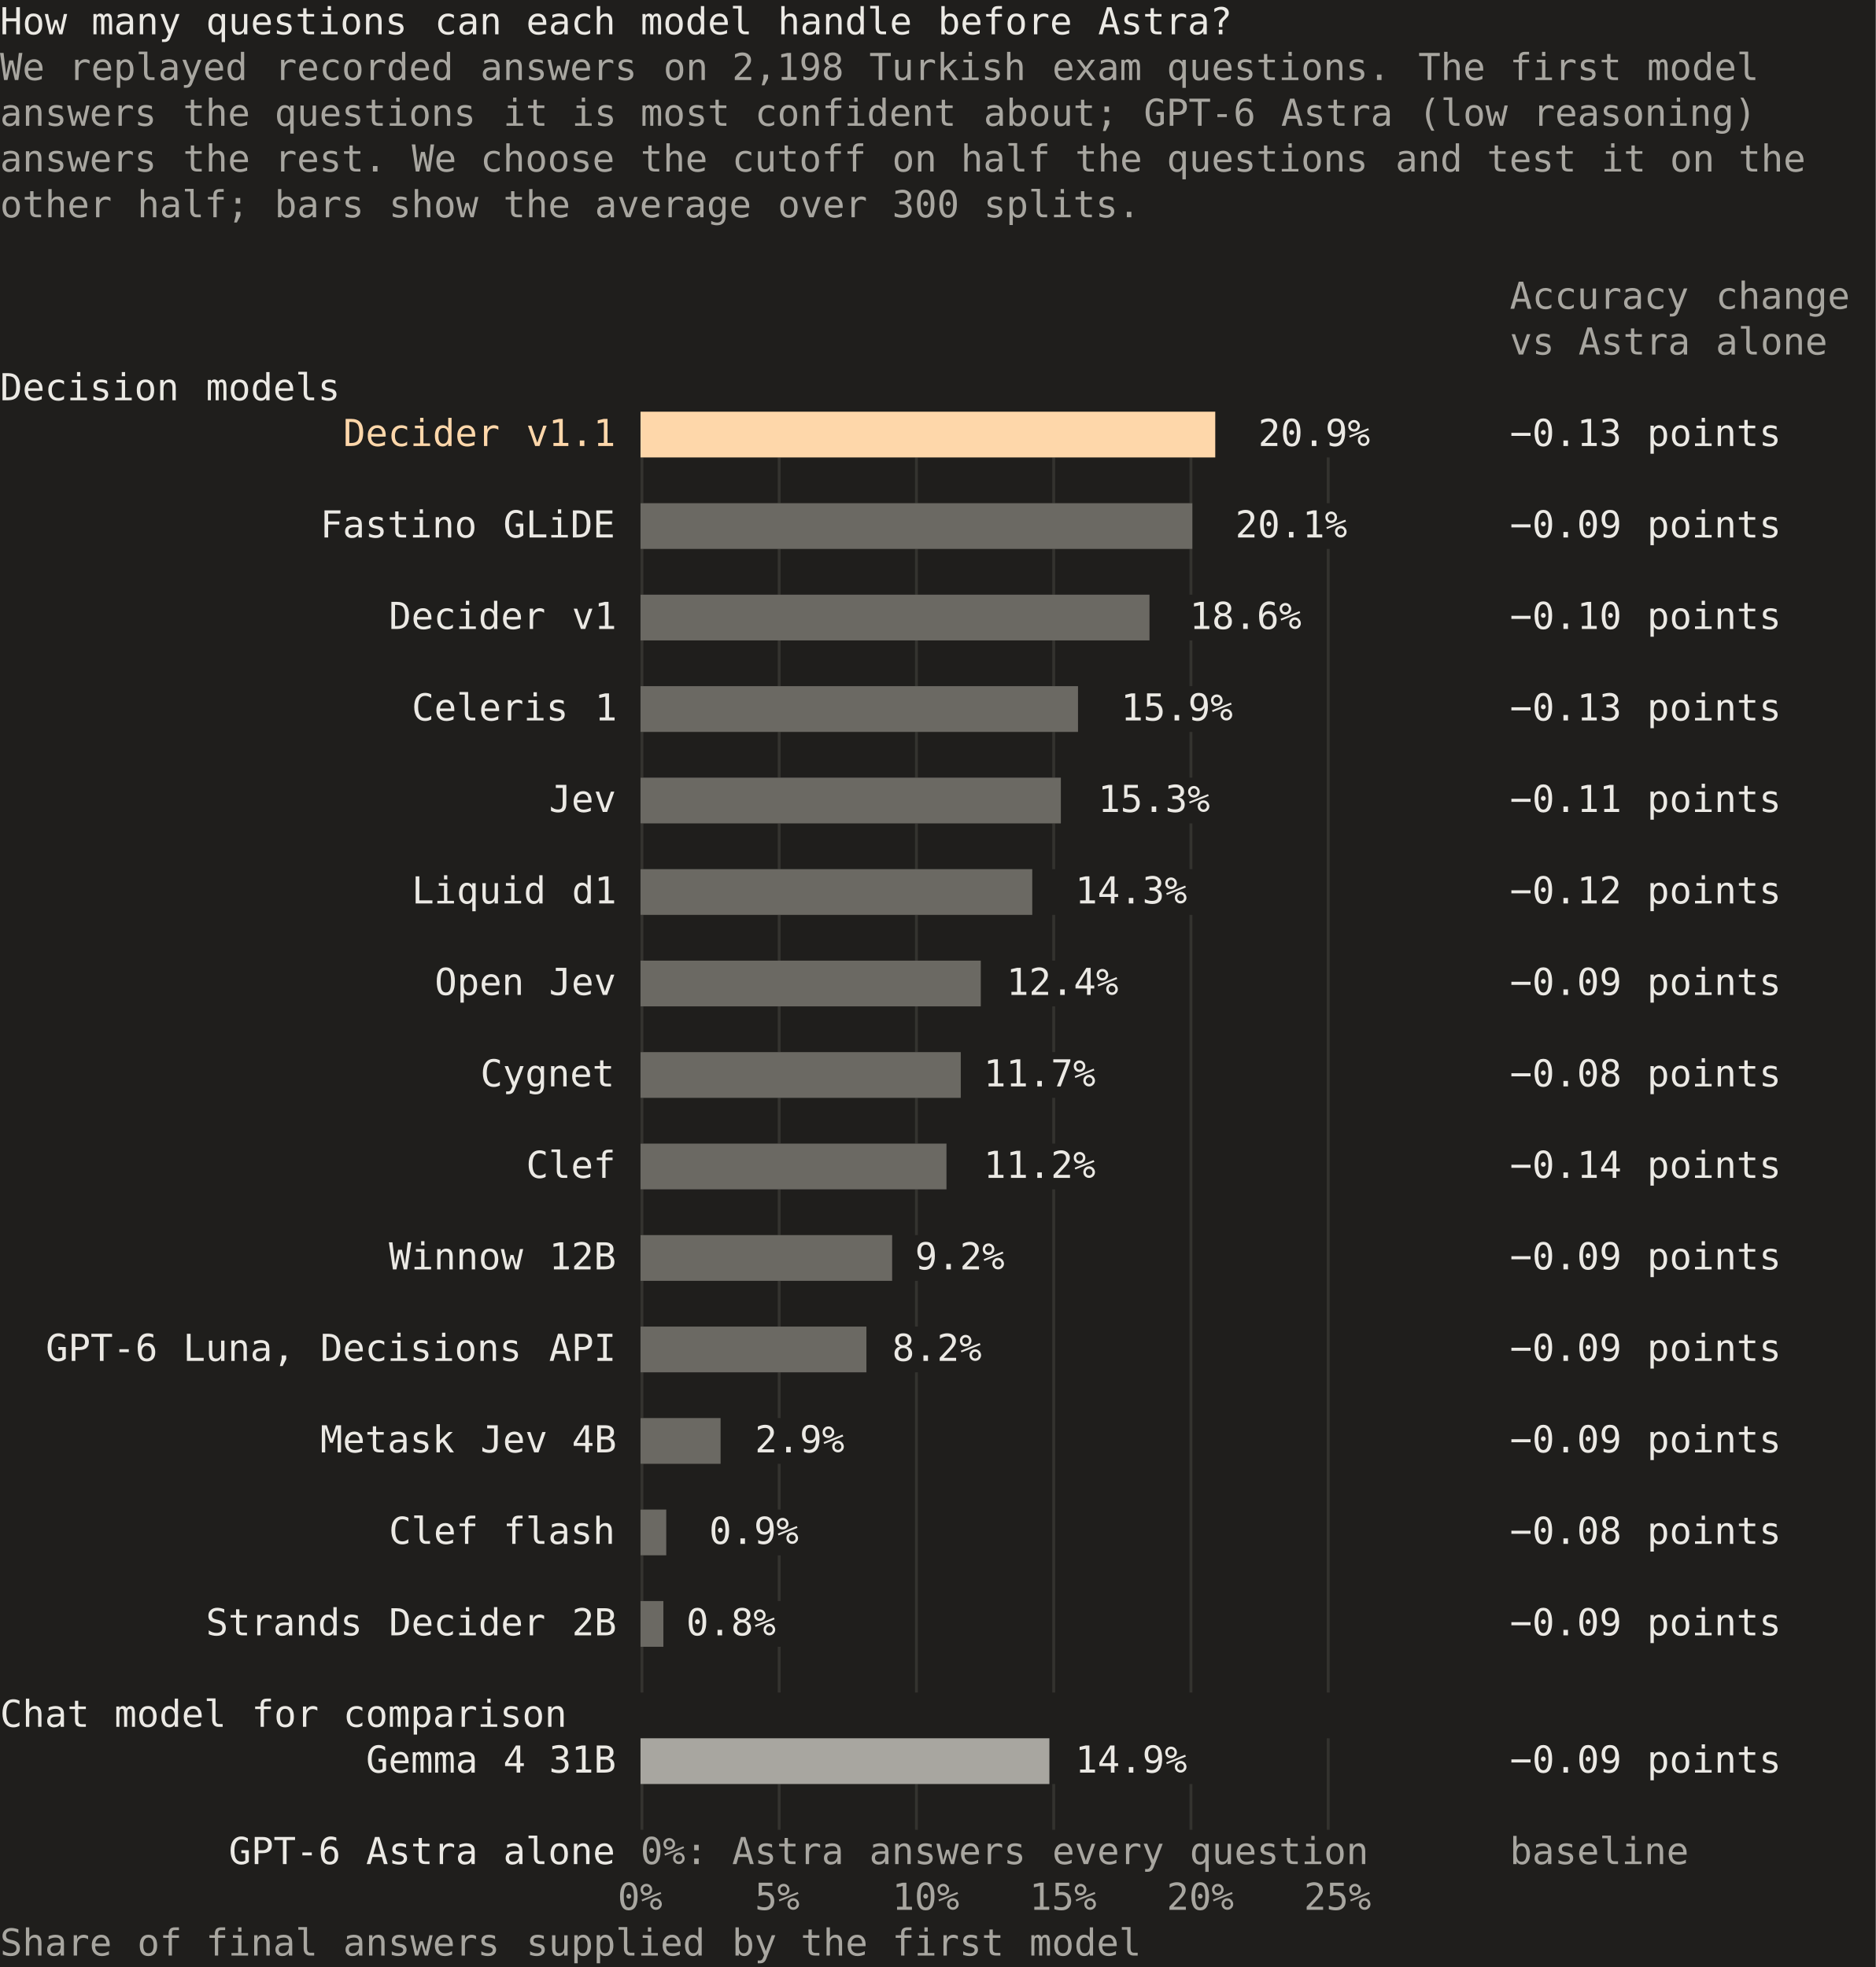
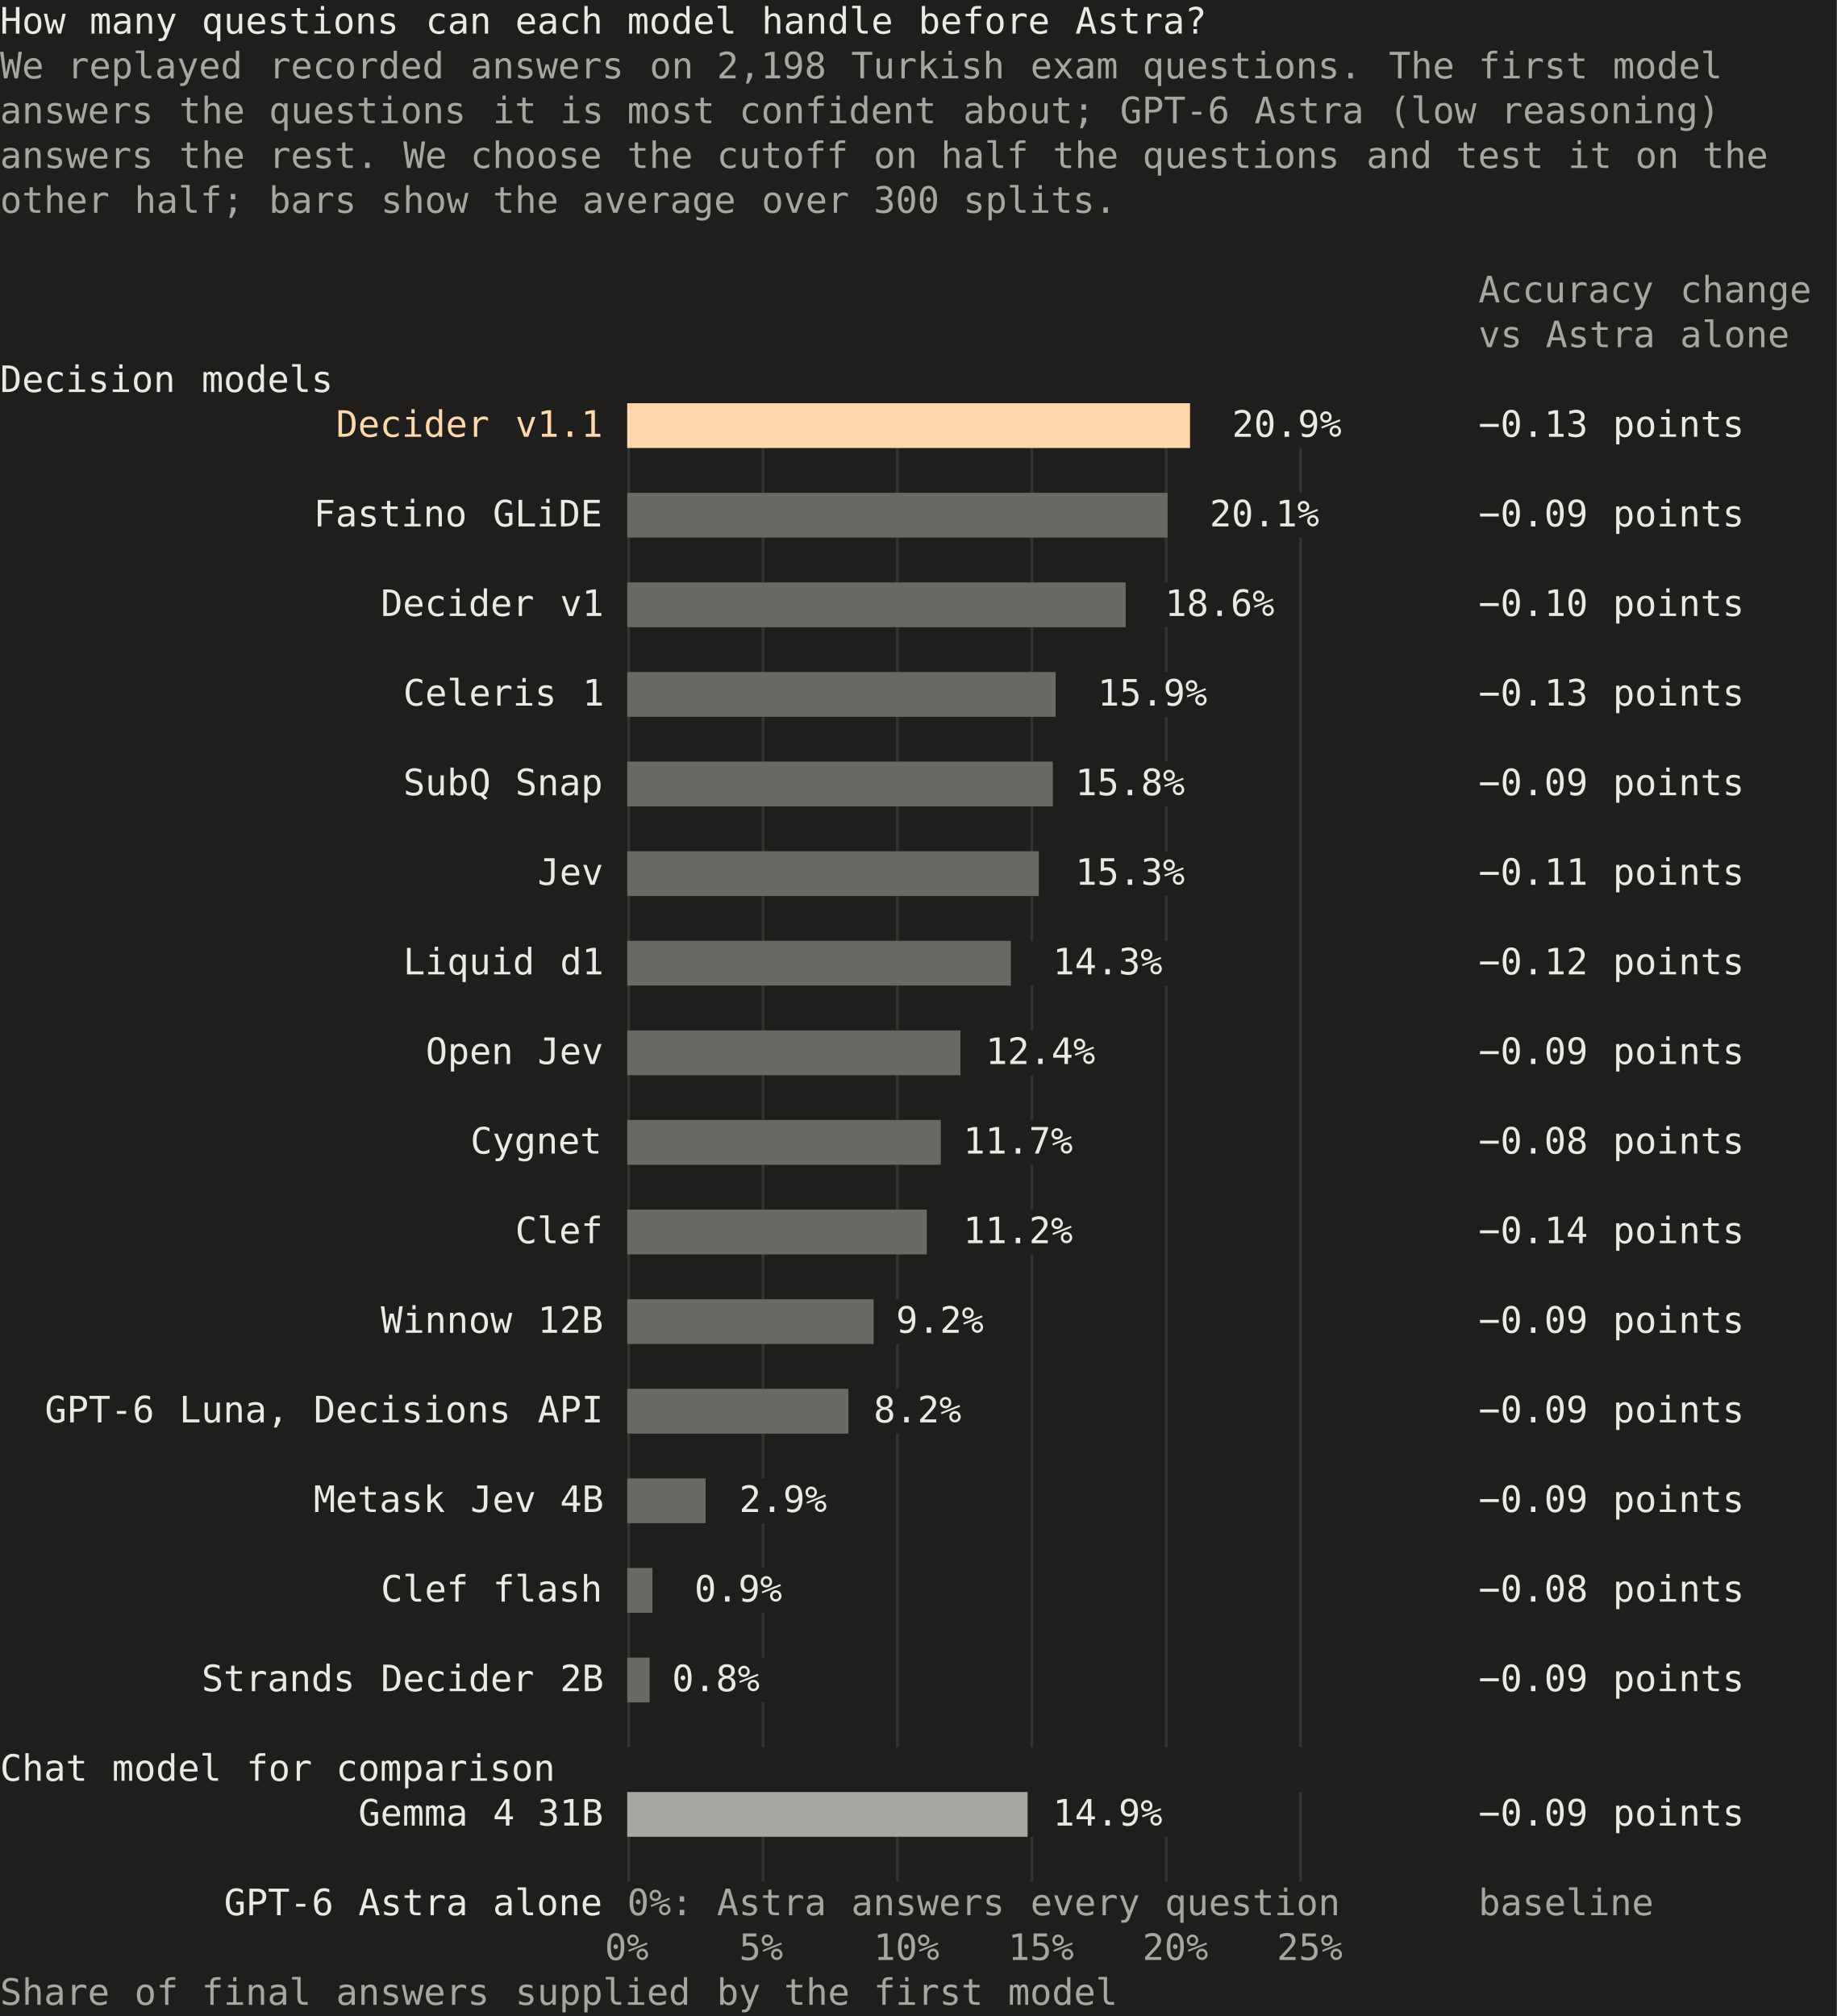
- <svg xmlns="http://www.w3.org/2000/svg" viewBox="0 0 656 688" width="656" height="688" role="img">
+ <svg xmlns="http://www.w3.org/2000/svg" viewBox="0 0 656 720" width="656" height="720" role="img">
  <style>text{font:13px ui-monospace,SFMono-Regular,Menlo,Consolas,"DejaVu Sans Mono",monospace;white-space:pre}</style>
-   <rect width="656" height="688" fill="#1f1e1c" />
-   <path fill="#34332f" d="M224 160h1v16h-1zM272 160h1v16h-1zM320 160h1v16h-1zM368 160h1v16h-1zM416 160h1v16h-1zM464 160h1v16h-1zM224 192h1v16h-1zM272 192h1v16h-1zM320 192h1v16h-1zM368 192h1v16h-1zM416 192h1v16h-1zM464 192h1v16h-1zM464 208h1v16h-1zM224 224h1v16h-1zM272 224h1v16h-1zM320 224h1v16h-1zM368 224h1v16h-1zM416 224h1v16h-1zM464 224h1v16h-1zM464 240h1v16h-1zM224 256h1v16h-1zM272 256h1v16h-1zM320 256h1v16h-1zM368 256h1v16h-1zM416 256h1v16h-1zM464 256h1v16h-1zM464 272h1v16h-1zM224 288h1v16h-1zM272 288h1v16h-1zM320 288h1v16h-1zM368 288h1v16h-1zM416 288h1v16h-1zM464 288h1v16h-1zM464 304h1v16h-1zM224 320h1v16h-1zM272 320h1v16h-1zM320 320h1v16h-1zM368 320h1v16h-1zM416 320h1v16h-1zM464 320h1v16h-1zM416 336h1v16h-1zM464 336h1v16h-1zM224 352h1v16h-1zM272 352h1v16h-1zM320 352h1v16h-1zM368 352h1v16h-1zM416 352h1v16h-1zM464 352h1v16h-1zM416 368h1v16h-1zM464 368h1v16h-1zM224 384h1v16h-1zM272 384h1v16h-1zM320 384h1v16h-1zM368 384h1v16h-1zM416 384h1v16h-1zM464 384h1v16h-1zM416 400h1v16h-1zM464 400h1v16h-1zM224 416h1v16h-1zM272 416h1v16h-1zM320 416h1v16h-1zM368 416h1v16h-1zM416 416h1v16h-1zM464 416h1v16h-1zM368 432h1v16h-1zM416 432h1v16h-1zM464 432h1v16h-1zM224 448h1v16h-1zM272 448h1v16h-1zM320 448h1v16h-1zM368 448h1v16h-1zM416 448h1v16h-1zM464 448h1v16h-1zM368 464h1v16h-1zM416 464h1v16h-1zM464 464h1v16h-1zM224 480h1v16h-1zM272 480h1v16h-1zM320 480h1v16h-1zM368 480h1v16h-1zM416 480h1v16h-1zM464 480h1v16h-1zM320 496h1v16h-1zM368 496h1v16h-1zM416 496h1v16h-1zM464 496h1v16h-1zM224 512h1v16h-1zM272 512h1v16h-1zM320 512h1v16h-1zM368 512h1v16h-1zM416 512h1v16h-1zM464 512h1v16h-1zM320 528h1v16h-1zM368 528h1v16h-1zM416 528h1v16h-1zM464 528h1v16h-1zM224 544h1v16h-1zM272 544h1v16h-1zM320 544h1v16h-1zM368 544h1v16h-1zM416 544h1v16h-1zM464 544h1v16h-1zM320 560h1v16h-1zM368 560h1v16h-1zM416 560h1v16h-1zM464 560h1v16h-1zM224 576h1v16h-1zM272 576h1v16h-1zM320 576h1v16h-1zM368 576h1v16h-1zM416 576h1v16h-1zM464 576h1v16h-1zM464 608h1v16h-1zM224 624h1v16h-1zM272 624h1v16h-1zM320 624h1v16h-1zM368 624h1v16h-1zM416 624h1v16h-1zM464 624h1v16h-1z" />
-   <path fill="#6b6963" d="M224 176h8v16h-8zM232 176h8v16h-8zM240 176h8v16h-8zM248 176h8v16h-8zM256 176h8v16h-8zM264 176h8v16h-8zM272 176h8v16h-8zM280 176h8v16h-8zM288 176h8v16h-8zM296 176h8v16h-8zM304 176h8v16h-8zM312 176h8v16h-8zM320 176h8v16h-8zM328 176h8v16h-8zM336 176h8v16h-8zM344 176h8v16h-8zM352 176h8v16h-8zM360 176h8v16h-8zM368 176h8v16h-8zM376 176h8v16h-8zM384 176h8v16h-8zM392 176h8v16h-8zM400 176h8v16h-8zM408 176h8v16h-8zM416 176h1v16h-1zM224 208h8v16h-8zM232 208h8v16h-8zM240 208h8v16h-8zM248 208h8v16h-8zM256 208h8v16h-8zM264 208h8v16h-8zM272 208h8v16h-8zM280 208h8v16h-8zM288 208h8v16h-8zM296 208h8v16h-8zM304 208h8v16h-8zM312 208h8v16h-8zM320 208h8v16h-8zM328 208h8v16h-8zM336 208h8v16h-8zM344 208h8v16h-8zM352 208h8v16h-8zM360 208h8v16h-8zM368 208h8v16h-8zM376 208h8v16h-8zM384 208h8v16h-8zM392 208h8v16h-8zM400 208h2v16h-2zM224 240h8v16h-8zM232 240h8v16h-8zM240 240h8v16h-8zM248 240h8v16h-8zM256 240h8v16h-8zM264 240h8v16h-8zM272 240h8v16h-8zM280 240h8v16h-8zM288 240h8v16h-8zM296 240h8v16h-8zM304 240h8v16h-8zM312 240h8v16h-8zM320 240h8v16h-8zM328 240h8v16h-8zM336 240h8v16h-8zM344 240h8v16h-8zM352 240h8v16h-8zM360 240h8v16h-8zM368 240h8v16h-8zM376 240h1v16h-1zM224 272h8v16h-8zM232 272h8v16h-8zM240 272h8v16h-8zM248 272h8v16h-8zM256 272h8v16h-8zM264 272h8v16h-8zM272 272h8v16h-8zM280 272h8v16h-8zM288 272h8v16h-8zM296 272h8v16h-8zM304 272h8v16h-8zM312 272h8v16h-8zM320 272h8v16h-8zM328 272h8v16h-8zM336 272h8v16h-8zM344 272h8v16h-8zM352 272h8v16h-8zM360 272h8v16h-8zM368 272h3v16h-3zM224 304h8v16h-8zM232 304h8v16h-8zM240 304h8v16h-8zM248 304h8v16h-8zM256 304h8v16h-8zM264 304h8v16h-8zM272 304h8v16h-8zM280 304h8v16h-8zM288 304h8v16h-8zM296 304h8v16h-8zM304 304h8v16h-8zM312 304h8v16h-8zM320 304h8v16h-8zM328 304h8v16h-8zM336 304h8v16h-8zM344 304h8v16h-8zM352 304h8v16h-8zM360 304h1v16h-1zM224 336h8v16h-8zM232 336h8v16h-8zM240 336h8v16h-8zM248 336h8v16h-8zM256 336h8v16h-8zM264 336h8v16h-8zM272 336h8v16h-8zM280 336h8v16h-8zM288 336h8v16h-8zM296 336h8v16h-8zM304 336h8v16h-8zM312 336h8v16h-8zM320 336h8v16h-8zM328 336h8v16h-8zM336 336h7v16h-7zM224 368h8v16h-8zM232 368h8v16h-8zM240 368h8v16h-8zM248 368h8v16h-8zM256 368h8v16h-8zM264 368h8v16h-8zM272 368h8v16h-8zM280 368h8v16h-8zM288 368h8v16h-8zM296 368h8v16h-8zM304 368h8v16h-8zM312 368h8v16h-8zM320 368h8v16h-8zM328 368h8v16h-8zM224 400h8v16h-8zM232 400h8v16h-8zM240 400h8v16h-8zM248 400h8v16h-8zM256 400h8v16h-8zM264 400h8v16h-8zM272 400h8v16h-8zM280 400h8v16h-8zM288 400h8v16h-8zM296 400h8v16h-8zM304 400h8v16h-8zM312 400h8v16h-8zM320 400h8v16h-8zM328 400h3v16h-3zM224 432h8v16h-8zM232 432h8v16h-8zM240 432h8v16h-8zM248 432h8v16h-8zM256 432h8v16h-8zM264 432h8v16h-8zM272 432h8v16h-8zM280 432h8v16h-8zM288 432h8v16h-8zM296 432h8v16h-8zM304 432h8v16h-8zM224 464h8v16h-8zM232 464h8v16h-8zM240 464h8v16h-8zM248 464h8v16h-8zM256 464h8v16h-8zM264 464h8v16h-8zM272 464h8v16h-8zM280 464h8v16h-8zM288 464h8v16h-8zM296 464h7v16h-7zM224 496h8v16h-8zM232 496h8v16h-8zM240 496h8v16h-8zM248 496h4v16h-4zM224 528h8v16h-8zM232 528h1v16h-1zM224 560h8v16h-8z" />
-   <path fill="#a8a6a0" d="M224 608h8v16h-8zM232 608h8v16h-8zM240 608h8v16h-8zM248 608h8v16h-8zM256 608h8v16h-8zM264 608h8v16h-8zM272 608h8v16h-8zM280 608h8v16h-8zM288 608h8v16h-8zM296 608h8v16h-8zM304 608h8v16h-8zM312 608h8v16h-8zM320 608h8v16h-8zM328 608h8v16h-8zM336 608h8v16h-8zM344 608h8v16h-8zM352 608h8v16h-8zM360 608h7v16h-7z" />
+   <rect width="656" height="720" fill="#1f1e1c" />
+   <path fill="#34332f" d="M224 160h1v16h-1zM272 160h1v16h-1zM320 160h1v16h-1zM368 160h1v16h-1zM416 160h1v16h-1zM464 160h1v16h-1zM224 192h1v16h-1zM272 192h1v16h-1zM320 192h1v16h-1zM368 192h1v16h-1zM416 192h1v16h-1zM464 192h1v16h-1zM464 208h1v16h-1zM224 224h1v16h-1zM272 224h1v16h-1zM320 224h1v16h-1zM368 224h1v16h-1zM416 224h1v16h-1zM464 224h1v16h-1zM464 240h1v16h-1zM224 256h1v16h-1zM272 256h1v16h-1zM320 256h1v16h-1zM368 256h1v16h-1zM416 256h1v16h-1zM464 256h1v16h-1zM464 272h1v16h-1zM224 288h1v16h-1zM272 288h1v16h-1zM320 288h1v16h-1zM368 288h1v16h-1zM416 288h1v16h-1zM464 288h1v16h-1zM464 304h1v16h-1zM224 320h1v16h-1zM272 320h1v16h-1zM320 320h1v16h-1zM368 320h1v16h-1zM416 320h1v16h-1zM464 320h1v16h-1zM464 336h1v16h-1zM224 352h1v16h-1zM272 352h1v16h-1zM320 352h1v16h-1zM368 352h1v16h-1zM416 352h1v16h-1zM464 352h1v16h-1zM416 368h1v16h-1zM464 368h1v16h-1zM224 384h1v16h-1zM272 384h1v16h-1zM320 384h1v16h-1zM368 384h1v16h-1zM416 384h1v16h-1zM464 384h1v16h-1zM416 400h1v16h-1zM464 400h1v16h-1zM224 416h1v16h-1zM272 416h1v16h-1zM320 416h1v16h-1zM368 416h1v16h-1zM416 416h1v16h-1zM464 416h1v16h-1zM416 432h1v16h-1zM464 432h1v16h-1zM224 448h1v16h-1zM272 448h1v16h-1zM320 448h1v16h-1zM368 448h1v16h-1zM416 448h1v16h-1zM464 448h1v16h-1zM368 464h1v16h-1zM416 464h1v16h-1zM464 464h1v16h-1zM224 480h1v16h-1zM272 480h1v16h-1zM320 480h1v16h-1zM368 480h1v16h-1zM416 480h1v16h-1zM464 480h1v16h-1zM368 496h1v16h-1zM416 496h1v16h-1zM464 496h1v16h-1zM224 512h1v16h-1zM272 512h1v16h-1zM320 512h1v16h-1zM368 512h1v16h-1zM416 512h1v16h-1zM464 512h1v16h-1zM320 528h1v16h-1zM368 528h1v16h-1zM416 528h1v16h-1zM464 528h1v16h-1zM224 544h1v16h-1zM272 544h1v16h-1zM320 544h1v16h-1zM368 544h1v16h-1zM416 544h1v16h-1zM464 544h1v16h-1zM320 560h1v16h-1zM368 560h1v16h-1zM416 560h1v16h-1zM464 560h1v16h-1zM224 576h1v16h-1zM272 576h1v16h-1zM320 576h1v16h-1zM368 576h1v16h-1zM416 576h1v16h-1zM464 576h1v16h-1zM320 592h1v16h-1zM368 592h1v16h-1zM416 592h1v16h-1zM464 592h1v16h-1zM224 608h1v16h-1zM272 608h1v16h-1zM320 608h1v16h-1zM368 608h1v16h-1zM416 608h1v16h-1zM464 608h1v16h-1zM464 640h1v16h-1zM224 656h1v16h-1zM272 656h1v16h-1zM320 656h1v16h-1zM368 656h1v16h-1zM416 656h1v16h-1zM464 656h1v16h-1z" />
+   <path fill="#6b6963" d="M224 176h8v16h-8zM232 176h8v16h-8zM240 176h8v16h-8zM248 176h8v16h-8zM256 176h8v16h-8zM264 176h8v16h-8zM272 176h8v16h-8zM280 176h8v16h-8zM288 176h8v16h-8zM296 176h8v16h-8zM304 176h8v16h-8zM312 176h8v16h-8zM320 176h8v16h-8zM328 176h8v16h-8zM336 176h8v16h-8zM344 176h8v16h-8zM352 176h8v16h-8zM360 176h8v16h-8zM368 176h8v16h-8zM376 176h8v16h-8zM384 176h8v16h-8zM392 176h8v16h-8zM400 176h8v16h-8zM408 176h8v16h-8zM416 176h1v16h-1zM224 208h8v16h-8zM232 208h8v16h-8zM240 208h8v16h-8zM248 208h8v16h-8zM256 208h8v16h-8zM264 208h8v16h-8zM272 208h8v16h-8zM280 208h8v16h-8zM288 208h8v16h-8zM296 208h8v16h-8zM304 208h8v16h-8zM312 208h8v16h-8zM320 208h8v16h-8zM328 208h8v16h-8zM336 208h8v16h-8zM344 208h8v16h-8zM352 208h8v16h-8zM360 208h8v16h-8zM368 208h8v16h-8zM376 208h8v16h-8zM384 208h8v16h-8zM392 208h8v16h-8zM400 208h2v16h-2zM224 240h8v16h-8zM232 240h8v16h-8zM240 240h8v16h-8zM248 240h8v16h-8zM256 240h8v16h-8zM264 240h8v16h-8zM272 240h8v16h-8zM280 240h8v16h-8zM288 240h8v16h-8zM296 240h8v16h-8zM304 240h8v16h-8zM312 240h8v16h-8zM320 240h8v16h-8zM328 240h8v16h-8zM336 240h8v16h-8zM344 240h8v16h-8zM352 240h8v16h-8zM360 240h8v16h-8zM368 240h8v16h-8zM376 240h1v16h-1zM224 272h8v16h-8zM232 272h8v16h-8zM240 272h8v16h-8zM248 272h8v16h-8zM256 272h8v16h-8zM264 272h8v16h-8zM272 272h8v16h-8zM280 272h8v16h-8zM288 272h8v16h-8zM296 272h8v16h-8zM304 272h8v16h-8zM312 272h8v16h-8zM320 272h8v16h-8zM328 272h8v16h-8zM336 272h8v16h-8zM344 272h8v16h-8zM352 272h8v16h-8zM360 272h8v16h-8zM368 272h8v16h-8zM224 304h8v16h-8zM232 304h8v16h-8zM240 304h8v16h-8zM248 304h8v16h-8zM256 304h8v16h-8zM264 304h8v16h-8zM272 304h8v16h-8zM280 304h8v16h-8zM288 304h8v16h-8zM296 304h8v16h-8zM304 304h8v16h-8zM312 304h8v16h-8zM320 304h8v16h-8zM328 304h8v16h-8zM336 304h8v16h-8zM344 304h8v16h-8zM352 304h8v16h-8zM360 304h8v16h-8zM368 304h3v16h-3zM224 336h8v16h-8zM232 336h8v16h-8zM240 336h8v16h-8zM248 336h8v16h-8zM256 336h8v16h-8zM264 336h8v16h-8zM272 336h8v16h-8zM280 336h8v16h-8zM288 336h8v16h-8zM296 336h8v16h-8zM304 336h8v16h-8zM312 336h8v16h-8zM320 336h8v16h-8zM328 336h8v16h-8zM336 336h8v16h-8zM344 336h8v16h-8zM352 336h8v16h-8zM360 336h1v16h-1zM224 368h8v16h-8zM232 368h8v16h-8zM240 368h8v16h-8zM248 368h8v16h-8zM256 368h8v16h-8zM264 368h8v16h-8zM272 368h8v16h-8zM280 368h8v16h-8zM288 368h8v16h-8zM296 368h8v16h-8zM304 368h8v16h-8zM312 368h8v16h-8zM320 368h8v16h-8zM328 368h8v16h-8zM336 368h7v16h-7zM224 400h8v16h-8zM232 400h8v16h-8zM240 400h8v16h-8zM248 400h8v16h-8zM256 400h8v16h-8zM264 400h8v16h-8zM272 400h8v16h-8zM280 400h8v16h-8zM288 400h8v16h-8zM296 400h8v16h-8zM304 400h8v16h-8zM312 400h8v16h-8zM320 400h8v16h-8zM328 400h8v16h-8zM224 432h8v16h-8zM232 432h8v16h-8zM240 432h8v16h-8zM248 432h8v16h-8zM256 432h8v16h-8zM264 432h8v16h-8zM272 432h8v16h-8zM280 432h8v16h-8zM288 432h8v16h-8zM296 432h8v16h-8zM304 432h8v16h-8zM312 432h8v16h-8zM320 432h8v16h-8zM328 432h3v16h-3zM224 464h8v16h-8zM232 464h8v16h-8zM240 464h8v16h-8zM248 464h8v16h-8zM256 464h8v16h-8zM264 464h8v16h-8zM272 464h8v16h-8zM280 464h8v16h-8zM288 464h8v16h-8zM296 464h8v16h-8zM304 464h8v16h-8zM224 496h8v16h-8zM232 496h8v16h-8zM240 496h8v16h-8zM248 496h8v16h-8zM256 496h8v16h-8zM264 496h8v16h-8zM272 496h8v16h-8zM280 496h8v16h-8zM288 496h8v16h-8zM296 496h7v16h-7zM224 528h8v16h-8zM232 528h8v16h-8zM240 528h8v16h-8zM248 528h4v16h-4zM224 560h8v16h-8zM232 560h1v16h-1zM224 592h8v16h-8z" />
+   <path fill="#a8a6a0" d="M224 640h8v16h-8zM232 640h8v16h-8zM240 640h8v16h-8zM248 640h8v16h-8zM256 640h8v16h-8zM264 640h8v16h-8zM272 640h8v16h-8zM280 640h8v16h-8zM288 640h8v16h-8zM296 640h8v16h-8zM304 640h8v16h-8zM312 640h8v16h-8zM320 640h8v16h-8zM328 640h8v16h-8zM336 640h8v16h-8zM344 640h8v16h-8zM352 640h8v16h-8zM360 640h7v16h-7z" />
  <path fill="#fed7aa" d="M224 144h8v16h-8zM232 144h8v16h-8zM240 144h8v16h-8zM248 144h8v16h-8zM256 144h8v16h-8zM264 144h8v16h-8zM272 144h8v16h-8zM280 144h8v16h-8zM288 144h8v16h-8zM296 144h8v16h-8zM304 144h8v16h-8zM312 144h8v16h-8zM320 144h8v16h-8zM328 144h8v16h-8zM336 144h8v16h-8zM344 144h8v16h-8zM352 144h8v16h-8zM360 144h8v16h-8zM368 144h8v16h-8zM376 144h8v16h-8zM384 144h8v16h-8zM392 144h8v16h-8zM400 144h8v16h-8zM408 144h8v16h-8zM416 144h8v16h-8zM424 144h1v16h-1z" />
  <text x="0 8 16" y="12" fill="#ebe9e4" font-weight="600">How</text>
  <text x="32 40 48 56" y="12" fill="#ebe9e4" font-weight="600">many</text>
  <text x="72 80 88 96 104 112 120 128 136" y="12" fill="#ebe9e4" font-weight="600">questions</text>
  <text x="152 160 168" y="12" fill="#ebe9e4" font-weight="600">can</text>
  <text x="184 192 200 208" y="12" fill="#ebe9e4" font-weight="600">each</text>
  <text x="224 232 240 248 256" y="12" fill="#ebe9e4" font-weight="600">model</text>
  <text x="272 280 288 296 304 312" y="12" fill="#ebe9e4" font-weight="600">handle</text>
  <text x="328 336 344 352 360 368" y="12" fill="#ebe9e4" font-weight="600">before</text>
  <text x="384 392 400 408 416 424" y="12" fill="#ebe9e4" font-weight="600">Astra?</text>
  <text x="0 8" y="28" fill="#a8a6a0">We</text>
  <text x="24 32 40 48 56 64 72 80" y="28" fill="#a8a6a0">replayed</text>
  <text x="96 104 112 120 128 136 144 152" y="28" fill="#a8a6a0">recorded</text>
  <text x="168 176 184 192 200 208 216" y="28" fill="#a8a6a0">answers</text>
  <text x="232 240" y="28" fill="#a8a6a0">on</text>
  <text x="256 264 272 280 288" y="28" fill="#a8a6a0">2,198</text>
  <text x="304 312 320 328 336 344 352" y="28" fill="#a8a6a0">Turkish</text>
  <text x="368 376 384 392" y="28" fill="#a8a6a0">exam</text>
  <text x="408 416 424 432 440 448 456 464 472 480" y="28" fill="#a8a6a0">questions.</text>
  <text x="496 504 512" y="28" fill="#a8a6a0">The</text>
  <text x="528 536 544 552 560" y="28" fill="#a8a6a0">first</text>
  <text x="576 584 592 600 608" y="28" fill="#a8a6a0">model</text>
  <text x="0 8 16 24 32 40 48" y="44" fill="#a8a6a0">answers</text>
  <text x="64 72 80" y="44" fill="#a8a6a0">the</text>
  <text x="96 104 112 120 128 136 144 152 160" y="44" fill="#a8a6a0">questions</text>
  <text x="176 184" y="44" fill="#a8a6a0">it</text>
  <text x="200 208" y="44" fill="#a8a6a0">is</text>
  <text x="224 232 240 248" y="44" fill="#a8a6a0">most</text>
  <text x="264 272 280 288 296 304 312 320 328" y="44" fill="#a8a6a0">confident</text>
  <text x="344 352 360 368 376 384" y="44" fill="#a8a6a0">about;</text>
  <text x="400 408 416 424 432" y="44" fill="#a8a6a0">GPT-6</text>
  <text x="448 456 464 472 480" y="44" fill="#a8a6a0">Astra</text>
  <text x="496 504 512 520" y="44" fill="#a8a6a0">(low</text>
  <text x="536 544 552 560 568 576 584 592 600 608" y="44" fill="#a8a6a0">reasoning)</text>
  <text x="0 8 16 24 32 40 48" y="60" fill="#a8a6a0">answers</text>
  <text x="64 72 80" y="60" fill="#a8a6a0">the</text>
  <text x="96 104 112 120 128" y="60" fill="#a8a6a0">rest.</text>
  <text x="144 152" y="60" fill="#a8a6a0">We</text>
  <text x="168 176 184 192 200 208" y="60" fill="#a8a6a0">choose</text>
  <text x="224 232 240" y="60" fill="#a8a6a0">the</text>
  <text x="256 264 272 280 288 296" y="60" fill="#a8a6a0">cutoff</text>
  <text x="312 320" y="60" fill="#a8a6a0">on</text>
  <text x="336 344 352 360" y="60" fill="#a8a6a0">half</text>
  <text x="376 384 392" y="60" fill="#a8a6a0">the</text>
  <text x="408 416 424 432 440 448 456 464 472" y="60" fill="#a8a6a0">questions</text>
  <text x="488 496 504" y="60" fill="#a8a6a0">and</text>
  <text x="520 528 536 544" y="60" fill="#a8a6a0">test</text>
  <text x="560 568" y="60" fill="#a8a6a0">it</text>
  <text x="584 592" y="60" fill="#a8a6a0">on</text>
  <text x="608 616 624" y="60" fill="#a8a6a0">the</text>
  <text x="0 8 16 24 32" y="76" fill="#a8a6a0">other</text>
  <text x="48 56 64 72 80" y="76" fill="#a8a6a0">half;</text>
  <text x="96 104 112 120" y="76" fill="#a8a6a0">bars</text>
  <text x="136 144 152 160" y="76" fill="#a8a6a0">show</text>
  <text x="176 184 192" y="76" fill="#a8a6a0">the</text>
  <text x="208 216 224 232 240 248 256" y="76" fill="#a8a6a0">average</text>
  <text x="272 280 288 296" y="76" fill="#a8a6a0">over</text>
  <text x="312 320 328" y="76" fill="#a8a6a0">300</text>
  <text x="344 352 360 368 376 384 392" y="76" fill="#a8a6a0">splits.</text>
  <text x="528 536 544 552 560 568 576 584" y="108" fill="#a8a6a0">Accuracy</text>
  <text x="600 608 616 624 632 640" y="108" fill="#a8a6a0">change</text>
  <text x="528 536" y="124" fill="#a8a6a0">vs</text>
  <text x="552 560 568 576 584" y="124" fill="#a8a6a0">Astra</text>
  <text x="600 608 616 624 632" y="124" fill="#a8a6a0">alone</text>
  <text x="0 8 16 24 32 40 48 56" y="140" fill="#ebe9e4" font-weight="600">Decision</text>
  <text x="72 80 88 96 104 112" y="140" fill="#ebe9e4" font-weight="600">models</text>
  <text x="120 128 136 144 152 160 168" y="156" fill="#fed7aa" font-weight="600">Decider</text>
  <text x="184 192 200 208" y="156" fill="#fed7aa" font-weight="600">v1.1</text>
  <text x="440 448 456 464 472" y="156" fill="#ebe9e4" font-weight="600">20.9%</text>
  <text x="528 536 544 552 560" y="156" fill="#ebe9e4">−0.13</text>
  <text x="576 584 592 600 608 616" y="156" fill="#ebe9e4">points</text>
  <text x="112 120 128 136 144 152 160" y="188" fill="#ebe9e4">Fastino</text>
  <text x="176 184 192 200 208" y="188" fill="#ebe9e4">GLiDE</text>
  <text x="432 440 448 456 464" y="188" fill="#ebe9e4">20.1%</text>
  <text x="528 536 544 552 560" y="188" fill="#ebe9e4">−0.09</text>
  <text x="576 584 592 600 608 616" y="188" fill="#ebe9e4">points</text>
  <text x="136 144 152 160 168 176 184" y="220" fill="#ebe9e4">Decider</text>
  <text x="200 208" y="220" fill="#ebe9e4">v1</text>
  <text x="416 424 432 440 448" y="220" fill="#ebe9e4">18.6%</text>
  <text x="528 536 544 552 560" y="220" fill="#ebe9e4">−0.10</text>
  <text x="576 584 592 600 608 616" y="220" fill="#ebe9e4">points</text>
  <text x="144 152 160 168 176 184 192" y="252" fill="#ebe9e4">Celeris</text>
  <text x="208" y="252" fill="#ebe9e4">1</text>
  <text x="392 400 408 416 424" y="252" fill="#ebe9e4">15.9%</text>
  <text x="528 536 544 552 560" y="252" fill="#ebe9e4">−0.13</text>
  <text x="576 584 592 600 608 616" y="252" fill="#ebe9e4">points</text>
-   <text x="192 200 208" y="284" fill="#ebe9e4">Jev</text>
-   <text x="384 392 400 408 416" y="284" fill="#ebe9e4">15.3%</text>
-   <text x="528 536 544 552 560" y="284" fill="#ebe9e4">−0.11</text>
+   <text x="144 152 160 168" y="284" fill="#ebe9e4">SubQ</text>
+   <text x="184 192 200 208" y="284" fill="#ebe9e4">Snap</text>
+   <text x="384 392 400 408 416" y="284" fill="#ebe9e4">15.8%</text>
+   <text x="528 536 544 552 560" y="284" fill="#ebe9e4">−0.09</text>
  <text x="576 584 592 600 608 616" y="284" fill="#ebe9e4">points</text>
-   <text x="144 152 160 168 176 184" y="316" fill="#ebe9e4">Liquid</text>
-   <text x="200 208" y="316" fill="#ebe9e4">d1</text>
-   <text x="376 384 392 400 408" y="316" fill="#ebe9e4">14.3%</text>
-   <text x="528 536 544 552 560" y="316" fill="#ebe9e4">−0.12</text>
+   <text x="192 200 208" y="316" fill="#ebe9e4">Jev</text>
+   <text x="384 392 400 408 416" y="316" fill="#ebe9e4">15.3%</text>
+   <text x="528 536 544 552 560" y="316" fill="#ebe9e4">−0.11</text>
  <text x="576 584 592 600 608 616" y="316" fill="#ebe9e4">points</text>
-   <text x="152 160 168 176" y="348" fill="#ebe9e4">Open</text>
-   <text x="192 200 208" y="348" fill="#ebe9e4">Jev</text>
-   <text x="352 360 368 376 384" y="348" fill="#ebe9e4">12.4%</text>
-   <text x="528 536 544 552 560" y="348" fill="#ebe9e4">−0.09</text>
+   <text x="144 152 160 168 176 184" y="348" fill="#ebe9e4">Liquid</text>
+   <text x="200 208" y="348" fill="#ebe9e4">d1</text>
+   <text x="376 384 392 400 408" y="348" fill="#ebe9e4">14.3%</text>
+   <text x="528 536 544 552 560" y="348" fill="#ebe9e4">−0.12</text>
  <text x="576 584 592 600 608 616" y="348" fill="#ebe9e4">points</text>
-   <text x="168 176 184 192 200 208" y="380" fill="#ebe9e4">Cygnet</text>
-   <text x="344 352 360 368 376" y="380" fill="#ebe9e4">11.7%</text>
-   <text x="528 536 544 552 560" y="380" fill="#ebe9e4">−0.08</text>
+   <text x="152 160 168 176" y="380" fill="#ebe9e4">Open</text>
+   <text x="192 200 208" y="380" fill="#ebe9e4">Jev</text>
+   <text x="352 360 368 376 384" y="380" fill="#ebe9e4">12.4%</text>
+   <text x="528 536 544 552 560" y="380" fill="#ebe9e4">−0.09</text>
  <text x="576 584 592 600 608 616" y="380" fill="#ebe9e4">points</text>
-   <text x="184 192 200 208" y="412" fill="#ebe9e4">Clef</text>
-   <text x="344 352 360 368 376" y="412" fill="#ebe9e4">11.2%</text>
-   <text x="528 536 544 552 560" y="412" fill="#ebe9e4">−0.14</text>
+   <text x="168 176 184 192 200 208" y="412" fill="#ebe9e4">Cygnet</text>
+   <text x="344 352 360 368 376" y="412" fill="#ebe9e4">11.7%</text>
+   <text x="528 536 544 552 560" y="412" fill="#ebe9e4">−0.08</text>
  <text x="576 584 592 600 608 616" y="412" fill="#ebe9e4">points</text>
-   <text x="136 144 152 160 168 176" y="444" fill="#ebe9e4">Winnow</text>
-   <text x="192 200 208" y="444" fill="#ebe9e4">12B</text>
-   <text x="320 328 336 344" y="444" fill="#ebe9e4">9.2%</text>
-   <text x="528 536 544 552 560" y="444" fill="#ebe9e4">−0.09</text>
+   <text x="184 192 200 208" y="444" fill="#ebe9e4">Clef</text>
+   <text x="344 352 360 368 376" y="444" fill="#ebe9e4">11.2%</text>
+   <text x="528 536 544 552 560" y="444" fill="#ebe9e4">−0.14</text>
  <text x="576 584 592 600 608 616" y="444" fill="#ebe9e4">points</text>
-   <text x="16 24 32 40 48" y="476" fill="#ebe9e4">GPT-6</text>
-   <text x="64 72 80 88 96" y="476" fill="#ebe9e4">Luna,</text>
-   <text x="112 120 128 136 144 152 160 168 176" y="476" fill="#ebe9e4">Decisions</text>
-   <text x="192 200 208" y="476" fill="#ebe9e4">API</text>
-   <text x="312 320 328 336" y="476" fill="#ebe9e4">8.2%</text>
+   <text x="136 144 152 160 168 176" y="476" fill="#ebe9e4">Winnow</text>
+   <text x="192 200 208" y="476" fill="#ebe9e4">12B</text>
+   <text x="320 328 336 344" y="476" fill="#ebe9e4">9.2%</text>
  <text x="528 536 544 552 560" y="476" fill="#ebe9e4">−0.09</text>
  <text x="576 584 592 600 608 616" y="476" fill="#ebe9e4">points</text>
-   <text x="112 120 128 136 144 152" y="508" fill="#ebe9e4">Metask</text>
-   <text x="168 176 184" y="508" fill="#ebe9e4">Jev</text>
-   <text x="200 208" y="508" fill="#ebe9e4">4B</text>
-   <text x="264 272 280 288" y="508" fill="#ebe9e4">2.9%</text>
+   <text x="16 24 32 40 48" y="508" fill="#ebe9e4">GPT-6</text>
+   <text x="64 72 80 88 96" y="508" fill="#ebe9e4">Luna,</text>
+   <text x="112 120 128 136 144 152 160 168 176" y="508" fill="#ebe9e4">Decisions</text>
+   <text x="192 200 208" y="508" fill="#ebe9e4">API</text>
+   <text x="312 320 328 336" y="508" fill="#ebe9e4">8.2%</text>
  <text x="528 536 544 552 560" y="508" fill="#ebe9e4">−0.09</text>
  <text x="576 584 592 600 608 616" y="508" fill="#ebe9e4">points</text>
-   <text x="136 144 152 160" y="540" fill="#ebe9e4">Clef</text>
-   <text x="176 184 192 200 208" y="540" fill="#ebe9e4">flash</text>
-   <text x="248 256 264 272" y="540" fill="#ebe9e4">0.9%</text>
-   <text x="528 536 544 552 560" y="540" fill="#ebe9e4">−0.08</text>
+   <text x="112 120 128 136 144 152" y="540" fill="#ebe9e4">Metask</text>
+   <text x="168 176 184" y="540" fill="#ebe9e4">Jev</text>
+   <text x="200 208" y="540" fill="#ebe9e4">4B</text>
+   <text x="264 272 280 288" y="540" fill="#ebe9e4">2.9%</text>
+   <text x="528 536 544 552 560" y="540" fill="#ebe9e4">−0.09</text>
  <text x="576 584 592 600 608 616" y="540" fill="#ebe9e4">points</text>
-   <text x="72 80 88 96 104 112 120" y="572" fill="#ebe9e4">Strands</text>
-   <text x="136 144 152 160 168 176 184" y="572" fill="#ebe9e4">Decider</text>
-   <text x="200 208" y="572" fill="#ebe9e4">2B</text>
-   <text x="240 248 256 264" y="572" fill="#ebe9e4">0.8%</text>
-   <text x="528 536 544 552 560" y="572" fill="#ebe9e4">−0.09</text>
+   <text x="136 144 152 160" y="572" fill="#ebe9e4">Clef</text>
+   <text x="176 184 192 200 208" y="572" fill="#ebe9e4">flash</text>
+   <text x="248 256 264 272" y="572" fill="#ebe9e4">0.9%</text>
+   <text x="528 536 544 552 560" y="572" fill="#ebe9e4">−0.08</text>
  <text x="576 584 592 600 608 616" y="572" fill="#ebe9e4">points</text>
-   <text x="0 8 16 24" y="604" fill="#ebe9e4" font-weight="600">Chat</text>
-   <text x="40 48 56 64 72" y="604" fill="#ebe9e4" font-weight="600">model</text>
-   <text x="88 96 104" y="604" fill="#ebe9e4" font-weight="600">for</text>
-   <text x="120 128 136 144 152 160 168 176 184 192" y="604" fill="#ebe9e4" font-weight="600">comparison</text>
-   <text x="128 136 144 152 160" y="620" fill="#ebe9e4">Gemma</text>
-   <text x="176" y="620" fill="#ebe9e4">4</text>
-   <text x="192 200 208" y="620" fill="#ebe9e4">31B</text>
-   <text x="376 384 392 400 408" y="620" fill="#ebe9e4">14.9%</text>
-   <text x="528 536 544 552 560" y="620" fill="#ebe9e4">−0.09</text>
-   <text x="576 584 592 600 608 616" y="620" fill="#ebe9e4">points</text>
-   <text x="80 88 96 104 112" y="652" fill="#ebe9e4">GPT-6</text>
-   <text x="128 136 144 152 160" y="652" fill="#ebe9e4">Astra</text>
-   <text x="176 184 192 200 208" y="652" fill="#ebe9e4">alone</text>
-   <text x="224 232 240" y="652" fill="#a8a6a0">0%:</text>
-   <text x="256 264 272 280 288" y="652" fill="#a8a6a0">Astra</text>
-   <text x="304 312 320 328 336 344 352" y="652" fill="#a8a6a0">answers</text>
-   <text x="368 376 384 392 400" y="652" fill="#a8a6a0">every</text>
-   <text x="416 424 432 440 448 456 464 472" y="652" fill="#a8a6a0">question</text>
-   <text x="528 536 544 552 560 568 576 584" y="652" fill="#a8a6a0">baseline</text>
-   <text x="216 224" y="668" fill="#a8a6a0">0%</text>
-   <text x="264 272" y="668" fill="#a8a6a0">5%</text>
-   <text x="312 320 328" y="668" fill="#a8a6a0">10%</text>
-   <text x="360 368 376" y="668" fill="#a8a6a0">15%</text>
-   <text x="408 416 424" y="668" fill="#a8a6a0">20%</text>
-   <text x="456 464 472" y="668" fill="#a8a6a0">25%</text>
-   <text x="0 8 16 24 32" y="684" fill="#a8a6a0">Share</text>
-   <text x="48 56" y="684" fill="#a8a6a0">of</text>
-   <text x="72 80 88 96 104" y="684" fill="#a8a6a0">final</text>
-   <text x="120 128 136 144 152 160 168" y="684" fill="#a8a6a0">answers</text>
-   <text x="184 192 200 208 216 224 232 240" y="684" fill="#a8a6a0">supplied</text>
-   <text x="256 264" y="684" fill="#a8a6a0">by</text>
-   <text x="280 288 296" y="684" fill="#a8a6a0">the</text>
-   <text x="312 320 328 336 344" y="684" fill="#a8a6a0">first</text>
-   <text x="360 368 376 384 392" y="684" fill="#a8a6a0">model</text>
+   <text x="72 80 88 96 104 112 120" y="604" fill="#ebe9e4">Strands</text>
+   <text x="136 144 152 160 168 176 184" y="604" fill="#ebe9e4">Decider</text>
+   <text x="200 208" y="604" fill="#ebe9e4">2B</text>
+   <text x="240 248 256 264" y="604" fill="#ebe9e4">0.8%</text>
+   <text x="528 536 544 552 560" y="604" fill="#ebe9e4">−0.09</text>
+   <text x="576 584 592 600 608 616" y="604" fill="#ebe9e4">points</text>
+   <text x="0 8 16 24" y="636" fill="#ebe9e4" font-weight="600">Chat</text>
+   <text x="40 48 56 64 72" y="636" fill="#ebe9e4" font-weight="600">model</text>
+   <text x="88 96 104" y="636" fill="#ebe9e4" font-weight="600">for</text>
+   <text x="120 128 136 144 152 160 168 176 184 192" y="636" fill="#ebe9e4" font-weight="600">comparison</text>
+   <text x="128 136 144 152 160" y="652" fill="#ebe9e4">Gemma</text>
+   <text x="176" y="652" fill="#ebe9e4">4</text>
+   <text x="192 200 208" y="652" fill="#ebe9e4">31B</text>
+   <text x="376 384 392 400 408" y="652" fill="#ebe9e4">14.9%</text>
+   <text x="528 536 544 552 560" y="652" fill="#ebe9e4">−0.09</text>
+   <text x="576 584 592 600 608 616" y="652" fill="#ebe9e4">points</text>
+   <text x="80 88 96 104 112" y="684" fill="#ebe9e4">GPT-6</text>
+   <text x="128 136 144 152 160" y="684" fill="#ebe9e4">Astra</text>
+   <text x="176 184 192 200 208" y="684" fill="#ebe9e4">alone</text>
+   <text x="224 232 240" y="684" fill="#a8a6a0">0%:</text>
+   <text x="256 264 272 280 288" y="684" fill="#a8a6a0">Astra</text>
+   <text x="304 312 320 328 336 344 352" y="684" fill="#a8a6a0">answers</text>
+   <text x="368 376 384 392 400" y="684" fill="#a8a6a0">every</text>
+   <text x="416 424 432 440 448 456 464 472" y="684" fill="#a8a6a0">question</text>
+   <text x="528 536 544 552 560 568 576 584" y="684" fill="#a8a6a0">baseline</text>
+   <text x="216 224" y="700" fill="#a8a6a0">0%</text>
+   <text x="264 272" y="700" fill="#a8a6a0">5%</text>
+   <text x="312 320 328" y="700" fill="#a8a6a0">10%</text>
+   <text x="360 368 376" y="700" fill="#a8a6a0">15%</text>
+   <text x="408 416 424" y="700" fill="#a8a6a0">20%</text>
+   <text x="456 464 472" y="700" fill="#a8a6a0">25%</text>
+   <text x="0 8 16 24 32" y="716" fill="#a8a6a0">Share</text>
+   <text x="48 56" y="716" fill="#a8a6a0">of</text>
+   <text x="72 80 88 96 104" y="716" fill="#a8a6a0">final</text>
+   <text x="120 128 136 144 152 160 168" y="716" fill="#a8a6a0">answers</text>
+   <text x="184 192 200 208 216 224 232 240" y="716" fill="#a8a6a0">supplied</text>
+   <text x="256 264" y="716" fill="#a8a6a0">by</text>
+   <text x="280 288 296" y="716" fill="#a8a6a0">the</text>
+   <text x="312 320 328 336 344" y="716" fill="#a8a6a0">first</text>
+   <text x="360 368 376 384 392" y="716" fill="#a8a6a0">model</text>
</svg>
